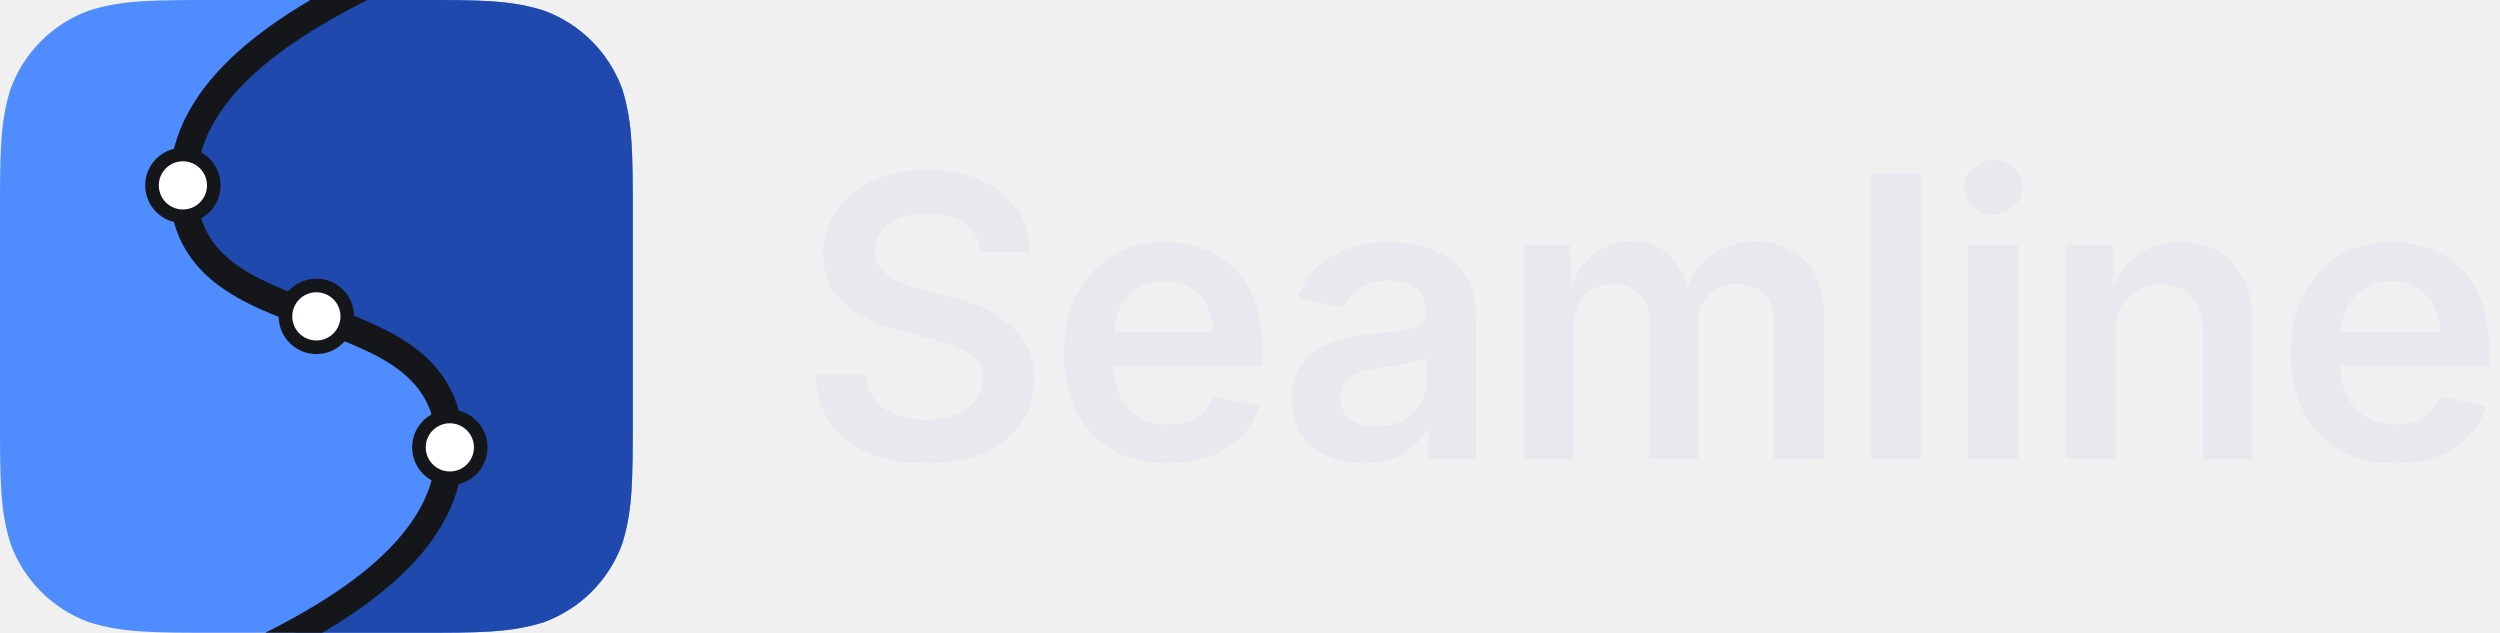
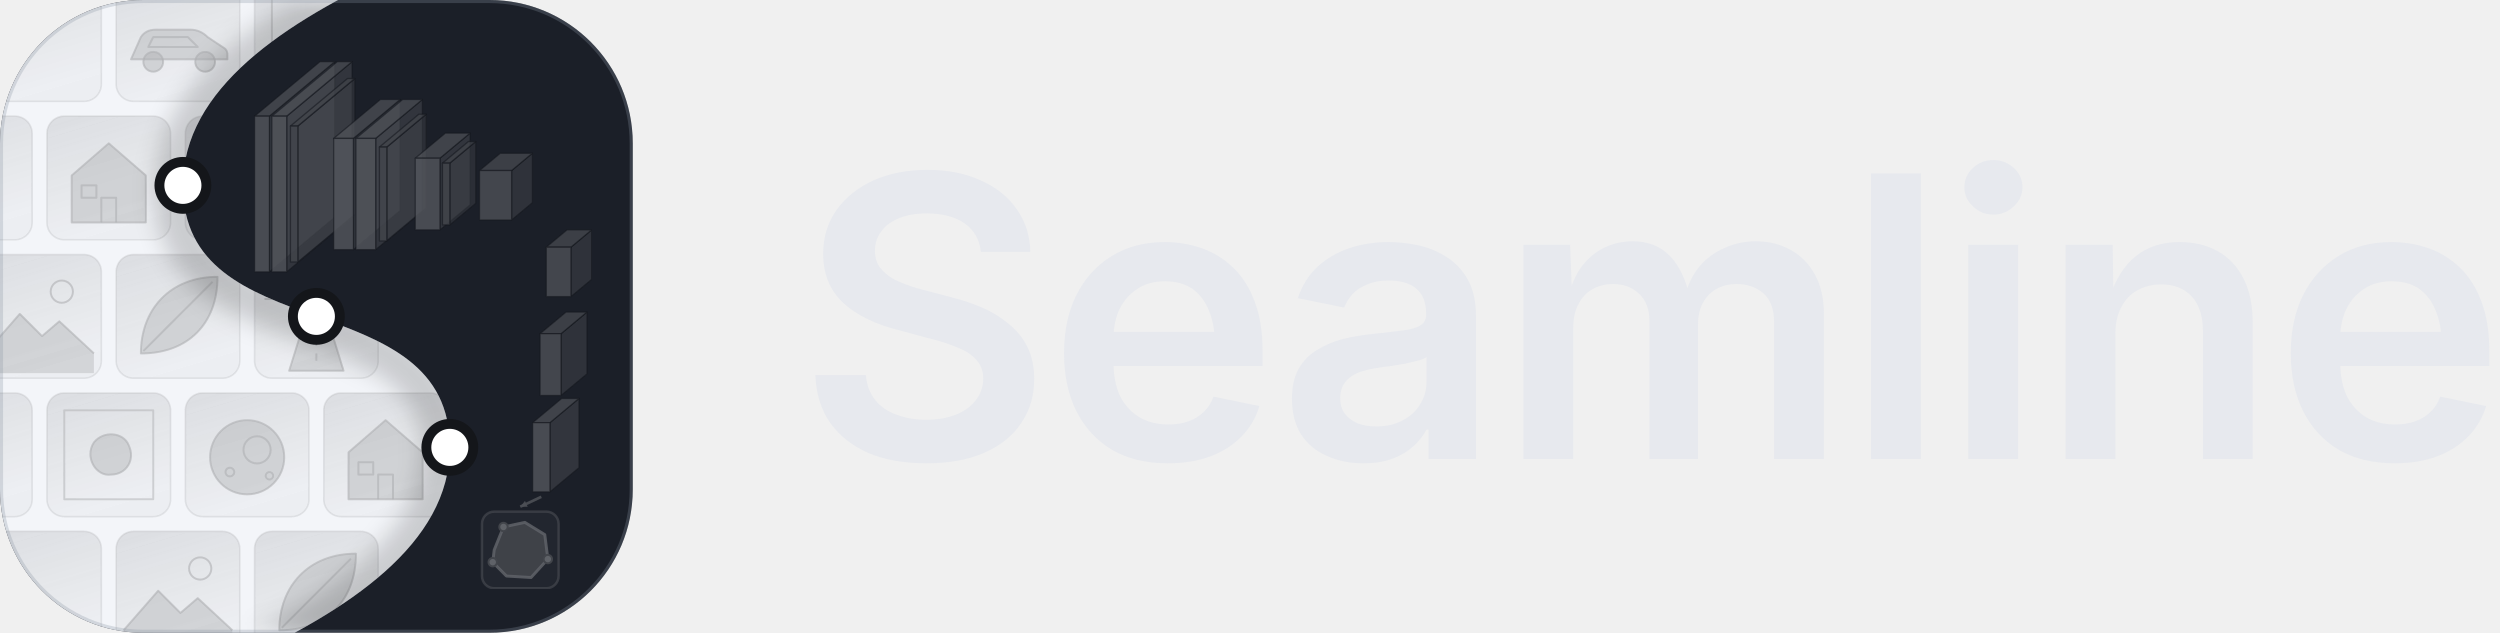
<svg xmlns="http://www.w3.org/2000/svg" viewBox="0 0 395.1 100">
-   <g transform="scale(0.195312)">
+   <svg x="0" y="0" width="100" height="100" viewBox="0 0 512 512">
    <defs>
-       <clipPath id="p-on-dark">
-         <path d="M174.27 0.00L337.73 0.00C387.91 0.00 413.00 0.00 440.01 8.54C469.50 19.27 492.73 42.50 503.46 71.99C512.00 99.00 512.00 124.09 512.00 174.27L512.00 337.73C512.00 387.91 512.00 413.00 503.46 440.01C492.73 469.50 469.50 492.73 440.01 503.46C413.00 512.00 387.91 512.00 337.73 512.00L174.27 512.00C124.09 512.00 99.00 512.00 71.99 503.46C42.50 492.73 19.27 469.50 8.54 440.01C0.00 413.00 0.00 387.91 0.00 337.73L0.00 174.27C0.00 124.09 0.00 99.00 8.54 71.99C19.27 42.50 42.50 19.27 71.99 8.54C99.00 0.00 124.09 0.00 174.27 0.00Z" />
+       <clipPath id="cD">
+         <rect width="512" height="512" rx="116" />
      </clipPath>
+       <clipPath id="lD">
+         <path d="M322 -24C230 18 148 72 148 150C148 216 200 236 256 256C312 276 364 296 364 362C364 440 282 494 190 536L-40 536L-40 -24Z" />
+       </clipPath>
+       <clipPath id="rD">
+         <path d="M322 -24C230 18 148 72 148 150C148 216 200 236 256 256C312 276 364 296 364 362C364 440 282 494 190 536L552 536L552 -24Z" />
+       </clipPath>
+       <filter id="bD" x="-20%" y="-20%" width="140%" height="140%">
+         <feGaussianBlur stdDeviation="9" />
+       </filter>
+       <filter id="gD" x="-60%" y="-60%" width="220%" height="220%">
+         <feGaussianBlur stdDeviation="4" result="x" />
+         <feMerge>
+           <feMergeNode in="x" />
+           <feMergeNode in="SourceGraphic" />
+         </feMerge>
+       </filter>
+       <filter id="shD" x="-30%" y="-30%" width="160%" height="160%">
+         <feDropShadow dx="0" dy="5" stdDeviation="5" flood-opacity=".3" />
+       </filter>
+       <filter id="mD" x="0" y="0" width="1" height="1">
+         <feColorMatrix type="saturate" values="0" />
+       </filter>
+       <linearGradient id="duoD" x1="0" y1="0" x2=".3" y2="1">
+         <stop offset="0" stop-color="#1d2a44" stop-opacity=".34" />
+         <stop offset="1" stop-color="#1d2a44" stop-opacity=".08" />
+       </linearGradient>
+       <linearGradient id="bgrD" x1="0" y1="0" x2="0" y2="1">
+         <stop offset="0" stop-color="#cdd8f0" stop-opacity=".95" />
+         <stop offset="1" stop-color="#22d3ee" stop-opacity=".75" />
+       </linearGradient>
    </defs>
-     <g clip-path="url(#p-on-dark)">
-       <rect width="512" height="512" fill="#4f8cff" />
-       <path d="M322 -24C230 18 148 72 148 150C148 216 200 236 256 256C312 276 364 296 364 362C364 440 282 494 190 536L536 536L536 -24Z" fill="#1f49ad" />
-       <path d="M322 -24C230 18 148 72 148 150C148 216 200 236 256 256C312 276 364 296 364 362C364 440 282 494 190 536" fill="none" stroke="#14161a" stroke-width="22" />
+     <g clip-path="url(#cD)">
+       <rect width="512" height="512" fill="#1b1f28" />
+       <g clip-path="url(#rD)">
+         <g opacity="0.3" filter="url(#mD)">
+           <polygon points="218.0,94.0 270.9,49.9 270.9,175.9 218.0,220.0" fill="#cdd8f0" fill-opacity="0.41" stroke="#000" stroke-opacity=".55" stroke-width="1.1" stroke-linejoin="round" />
+           <polygon points="206.0,94.0 218.0,94.0 270.9,49.9 258.9,49.9" fill="#cdd8f0" fill-opacity="0.66" stroke="#000" stroke-opacity=".55" stroke-width="1.1" stroke-linejoin="round" />
+           <polygon points="206.0,94.0 218.0,94.0 218.0,220.0 206.0,220.0" fill="#cdd8f0" fill-opacity="0.82" stroke="#000" stroke-opacity=".55" stroke-width="1.1" stroke-linejoin="round" />
+           <polygon points="232.0,94.0 284.9,49.9 284.9,175.9 232.0,220.0" fill="#cdd8f0" fill-opacity="0.41" stroke="#000" stroke-opacity=".55" stroke-width="1.1" stroke-linejoin="round" />
+           <polygon points="220.0,94.0 232.0,94.0 284.9,49.9 272.9,49.9" fill="#cdd8f0" fill-opacity="0.66" stroke="#000" stroke-opacity=".55" stroke-width="1.1" stroke-linejoin="round" />
+           <polygon points="220.0,94.0 232.0,94.0 232.0,220.0 220.0,220.0" fill="#cdd8f0" fill-opacity="0.82" stroke="#000" stroke-opacity=".55" stroke-width="1.1" stroke-linejoin="round" />
+           <polygon points="241.0,102.0 287.2,63.5 287.2,173.5 241.0,212.0" fill="#a78bfa" fill-opacity="0.41" stroke="#000" stroke-opacity=".55" stroke-width="1.1" stroke-linejoin="round" />
+           <polygon points="235.0,102.0 241.0,102.0 287.2,63.5 281.2,63.5" fill="#a78bfa" fill-opacity="0.66" stroke="#000" stroke-opacity=".55" stroke-width="1.1" stroke-linejoin="round" />
+           <polygon points="235.0,102.0 241.0,102.0 241.0,212.0 235.0,212.0" fill="#a78bfa" fill-opacity="0.82" stroke="#000" stroke-opacity=".55" stroke-width="1.1" stroke-linejoin="round" />
+           <polygon points="286.0,112.0 323.8,80.5 323.8,170.5 286.0,202.0" fill="#cdd8f0" fill-opacity="0.41" stroke="#000" stroke-opacity=".55" stroke-width="1.1" stroke-linejoin="round" />
+           <polygon points="270.0,112.0 286.0,112.0 323.8,80.5 307.8,80.5" fill="#cdd8f0" fill-opacity="0.66" stroke="#000" stroke-opacity=".55" stroke-width="1.1" stroke-linejoin="round" />
+           <polygon points="270.0,112.0 286.0,112.0 286.0,202.0 270.0,202.0" fill="#cdd8f0" fill-opacity="0.82" stroke="#000" stroke-opacity=".55" stroke-width="1.1" stroke-linejoin="round" />
+           <polygon points="304.0,112.0 341.8,80.5 341.8,170.5 304.0,202.0" fill="#cdd8f0" fill-opacity="0.41" stroke="#000" stroke-opacity=".55" stroke-width="1.1" stroke-linejoin="round" />
+           <polygon points="288.0,112.0 304.0,112.0 341.8,80.5 325.8,80.5" fill="#cdd8f0" fill-opacity="0.66" stroke="#000" stroke-opacity=".55" stroke-width="1.1" stroke-linejoin="round" />
+           <polygon points="288.0,112.0 304.0,112.0 304.0,202.0 288.0,202.0" fill="#cdd8f0" fill-opacity="0.82" stroke="#000" stroke-opacity=".55" stroke-width="1.1" stroke-linejoin="round" />
+           <polygon points="313.0,119.0 344.9,92.4 344.9,168.4 313.0,195.0" fill="#a78bfa" fill-opacity="0.41" stroke="#000" stroke-opacity=".55" stroke-width="1.1" stroke-linejoin="round" />
+           <polygon points="307.0,119.0 313.0,119.0 344.9,92.4 338.9,92.4" fill="#a78bfa" fill-opacity="0.66" stroke="#000" stroke-opacity=".55" stroke-width="1.1" stroke-linejoin="round" />
+           <polygon points="307.0,119.0 313.0,119.0 313.0,195.0 307.0,195.0" fill="#a78bfa" fill-opacity="0.82" stroke="#000" stroke-opacity=".55" stroke-width="1.1" stroke-linejoin="round" />
+           <polygon points="356.0,128.0 380.4,107.7 380.4,165.7 356.0,186.0" fill="#cdd8f0" fill-opacity="0.41" stroke="#000" stroke-opacity=".55" stroke-width="1.1" stroke-linejoin="round" />
+           <polygon points="336.0,128.0 356.0,128.0 380.4,107.7 360.4,107.7" fill="#cdd8f0" fill-opacity="0.66" stroke="#000" stroke-opacity=".55" stroke-width="1.1" stroke-linejoin="round" />
+           <polygon points="336.0,128.0 356.0,128.0 356.0,186.0 336.0,186.0" fill="#cdd8f0" fill-opacity="0.82" stroke="#000" stroke-opacity=".55" stroke-width="1.1" stroke-linejoin="round" />
+           <polygon points="364.0,132.0 385.0,114.5 385.0,164.5 364.0,182.0" fill="#a78bfa" fill-opacity="0.41" stroke="#000" stroke-opacity=".55" stroke-width="1.1" stroke-linejoin="round" />
+           <polygon points="358.0,132.0 364.0,132.0 385.0,114.5 379.0,114.5" fill="#a78bfa" fill-opacity="0.66" stroke="#000" stroke-opacity=".55" stroke-width="1.1" stroke-linejoin="round" />
+           <polygon points="358.0,132.0 364.0,132.0 364.0,182.0 358.0,182.0" fill="#a78bfa" fill-opacity="0.82" stroke="#000" stroke-opacity=".55" stroke-width="1.1" stroke-linejoin="round" />
+           <polygon points="414.0,138.0 430.8,124.0 430.8,164.0 414.0,178.0" fill="#22d3ee" fill-opacity="0.41" stroke="#000" stroke-opacity=".55" stroke-width="1.1" stroke-linejoin="round" />
+           <polygon points="388.0,138.0 414.0,138.0 430.8,124.0 404.8,124.0" fill="#22d3ee" fill-opacity="0.66" stroke="#000" stroke-opacity=".55" stroke-width="1.1" stroke-linejoin="round" />
+           <polygon points="388.0,138.0 414.0,138.0 414.0,178.0 388.0,178.0" fill="#22d3ee" fill-opacity="0.82" stroke="#000" stroke-opacity=".55" stroke-width="1.1" stroke-linejoin="round" />
+           <polygon points="462.0,200.0 478.8,186.0 478.8,226.0 462.0,240.0" fill="#22d3ee" fill-opacity="0.41" stroke="#000" stroke-opacity=".55" stroke-width="1.1" stroke-linejoin="round" />
+           <polygon points="442.0,200.0 462.0,200.0 478.8,186.0 458.8,186.0" fill="#22d3ee" fill-opacity="0.66" stroke="#000" stroke-opacity=".55" stroke-width="1.1" stroke-linejoin="round" />
+           <polygon points="442.0,200.0 462.0,200.0 462.0,240.0 442.0,240.0" fill="#22d3ee" fill-opacity="0.82" stroke="#000" stroke-opacity=".55" stroke-width="1.1" stroke-linejoin="round" />
+           <polygon points="454.0,270.0 475.0,252.5 475.0,302.5 454.0,320.0" fill="#22d3ee" fill-opacity="0.41" stroke="#000" stroke-opacity=".55" stroke-width="1.1" stroke-linejoin="round" />
+           <polygon points="437.0,270.0 454.0,270.0 475.0,252.5 458.0,252.5" fill="#22d3ee" fill-opacity="0.66" stroke="#000" stroke-opacity=".55" stroke-width="1.1" stroke-linejoin="round" />
+           <polygon points="437.0,270.0 454.0,270.0 454.0,320.0 437.0,320.0" fill="#22d3ee" fill-opacity="0.82" stroke="#000" stroke-opacity=".55" stroke-width="1.1" stroke-linejoin="round" />
+           <polygon points="445.0,342.0 468.5,322.4 468.5,378.4 445.0,398.0" fill="#cdd8f0" fill-opacity="0.41" stroke="#000" stroke-opacity=".55" stroke-width="1.1" stroke-linejoin="round" />
+           <polygon points="431.0,342.0 445.0,342.0 468.5,322.4 454.5,322.4" fill="#cdd8f0" fill-opacity="0.66" stroke="#000" stroke-opacity=".55" stroke-width="1.1" stroke-linejoin="round" />
+           <polygon points="431.0,342.0 445.0,342.0 445.0,398.0 431.0,398.0" fill="#cdd8f0" fill-opacity="0.82" stroke="#000" stroke-opacity=".55" stroke-width="1.1" stroke-linejoin="round" />
+           <path d="M438.0 402.0 L421.0 410.0" stroke="#22d3ee" stroke-opacity="0.9" stroke-width="2.2" />
+           <polygon points="424.8,405.3 421.0,410.0 427.0,410.1" fill="#22d3ee" fill-opacity="0.9" />
+           <rect x="390" y="414" width="62" height="62" rx="9.9" fill="#cdd8f0" fill-opacity=".12" stroke="#cdd8f0" stroke-opacity=".5" stroke-width="2" />
+           <polygon points="399.9,445.0 407.4,426.4 424.7,422.7 440.8,432.6 443.3,452.4 429.7,467.3 409.8,466.1 398.7,454.9" fill="#a78bfa" fill-opacity=".9" stroke="#fff" stroke-opacity=".85" stroke-width="2.4" stroke-linejoin="round" />
+           <g>
+             <circle cx="407.4" cy="426.4" r="3.4" fill="#fff" stroke="#a78bfa" stroke-width="1.6" />
+             <circle cx="443.3" cy="452.4" r="3.4" fill="#fff" stroke="#a78bfa" stroke-width="1.6" />
+             <circle cx="398.7" cy="454.9" r="3.4" fill="#fff" stroke="#a78bfa" stroke-width="1.6" />
+           </g>
+         </g>
+       </g>
+       <g clip-path="url(#lD)">
+         <rect width="512" height="512" fill="#f3f5f9" />
+         <g opacity="0.34" filter="url(#mD)">
+           <g transform="translate(-80.0 32.0) rotate(0.0) scale(1.000) translate(-50 -50)">
+             <clipPath id="tD_0">
+               <rect width="100" height="100" rx="14" />
+             </clipPath>
+             <g clip-path="url(#tD_0)">
+               <rect width="100" height="100" fill="url(#duoD)" />
+               <g fill="#1d2a44" fill-opacity=".42" />
+               <g fill="none" stroke="#1d2a44" stroke-opacity=".6" stroke-width="1.60" stroke-linejoin="round" />
+             </g>
+             <rect width="100" height="100" rx="14" fill="none" stroke="#1d2a44" stroke-opacity=".28" stroke-width="1.30" />
+           </g>
+           <g transform="translate(32.0 32.0) rotate(0.0) scale(1.000) translate(-50 -50)">
+             <clipPath id="tD_1">
+               <rect width="100" height="100" rx="14" />
+             </clipPath>
+             <g clip-path="url(#tD_1)">
+               <rect width="100" height="100" fill="url(#duoD)" />
+               <g fill="#1d2a44" fill-opacity=".42" />
+               <g fill="none" stroke="#1d2a44" stroke-opacity=".6" stroke-width="1.60" stroke-linejoin="round" />
+             </g>
+             <rect width="100" height="100" rx="14" fill="none" stroke="#1d2a44" stroke-opacity=".28" stroke-width="1.30" />
+           </g>
+           <g transform="translate(144.0 32.0) rotate(0.0) scale(1.000) translate(-50 -50)">
+             <clipPath id="tD_2">
+               <rect width="100" height="100" rx="14" />
+             </clipPath>
+             <g clip-path="url(#tD_2)">
+               <rect width="100" height="100" fill="url(#duoD)" />
+               <g fill="#1d2a44" fill-opacity=".42">
+                 <path d="M12 66 L20 48 Q24 42 32 42 L60 42 Q68 42 74 48 L86 56 Q90 58 90 62 L90 66 Z" />
+                 <circle cx="30" cy="68" r="8" />
+                 <circle cx="72" cy="68" r="8" />
+               </g>
+               <g fill="none" stroke="#1d2a44" stroke-opacity=".6" stroke-width="1.60" stroke-linejoin="round">
+                 <path d="M12 66 L20 48 Q24 42 32 42 L60 42 Q68 42 74 48 L86 56 Q90 58 90 62 L90 66 Z" />
+                 <path d="M30 48 L58 48 L66 56 L26 56 Z" />
+                 <circle cx="30" cy="68" r="8" />
+                 <circle cx="72" cy="68" r="8" />
+               </g>
+             </g>
+             <rect width="100" height="100" rx="14" fill="none" stroke="#1d2a44" stroke-opacity=".28" stroke-width="1.30" />
+           </g>
+           <g transform="translate(256.0 32.0) rotate(0.0) scale(1.000) translate(-50 -50)">
+             <clipPath id="tD_3">
+               <rect width="100" height="100" rx="14" />
+             </clipPath>
+             <g clip-path="url(#tD_3)">
+               <rect width="100" height="100" fill="url(#duoD)" />
+               <g fill="#1d2a44" fill-opacity=".42">
+                 <path d="M38 40 C46 30 62 32 66 42 C72 54 64 66 52 66 C40 68 30 52 38 40 Z" />
+               </g>
+               <g fill="none" stroke="#1d2a44" stroke-opacity=".6" stroke-width="1.60" stroke-linejoin="round">
+                 <path d="M14 14 H86 V86 H14 Z" stroke-opacity=".5" />
+                 <path d="M38 40 C46 30 62 32 66 42 C72 54 64 66 52 66 C40 68 30 52 38 40 Z" />
+               </g>
+             </g>
+             <rect width="100" height="100" rx="14" fill="none" stroke="#1d2a44" stroke-opacity=".28" stroke-width="1.30" />
+           </g>
+           <g transform="translate(-24.0 144.0) rotate(0.0) scale(1.000) translate(-50 -50)">
+             <clipPath id="tD_4">
+               <rect width="100" height="100" rx="14" />
+             </clipPath>
+             <g clip-path="url(#tD_4)">
+               <rect width="100" height="100" fill="url(#duoD)" />
+               <g fill="#1d2a44" fill-opacity=".42" />
+               <g fill="none" stroke="#1d2a44" stroke-opacity=".6" stroke-width="1.60" stroke-linejoin="round" />
+             </g>
+             <rect width="100" height="100" rx="14" fill="none" stroke="#1d2a44" stroke-opacity=".28" stroke-width="1.30" />
+           </g>
+           <g transform="translate(88.0 144.0) rotate(0.0) scale(1.000) translate(-50 -50)">
+             <clipPath id="tD_5">
+               <rect width="100" height="100" rx="14" />
+             </clipPath>
+             <g clip-path="url(#tD_5)">
+               <rect width="100" height="100" fill="url(#duoD)" />
+               <g fill="#1d2a44" fill-opacity=".42">
+                 <path d="M20 86 V48 L50 22 L80 48 V86 Z" />
+               </g>
+               <g fill="none" stroke="#1d2a44" stroke-opacity=".6" stroke-width="1.60" stroke-linejoin="round">
+                 <path d="M20 86 V48 L50 22 L80 48 V86 Z" />
+                 <path d="M44 86 V66 H56 V86" />
+                 <path d="M28 56 H40 V66 H28 Z" />
+               </g>
+             </g>
+             <rect width="100" height="100" rx="14" fill="none" stroke="#1d2a44" stroke-opacity=".28" stroke-width="1.30" />
+           </g>
+           <g transform="translate(200.0 144.0) rotate(0.0) scale(1.000) translate(-50 -50)">
+             <clipPath id="tD_6">
+               <rect width="100" height="100" rx="14" />
+             </clipPath>
+             <g clip-path="url(#tD_6)">
+               <rect width="100" height="100" fill="url(#duoD)" />
+               <g fill="#1d2a44" fill-opacity=".42">
+                 <path d="M42 12 H58 V28 Q70 34 70 48 V84 Q70 90 64 90 H36 Q30 90 30 84 V48 Q30 34 42 28 Z" />
+               </g>
+               <g fill="none" stroke="#1d2a44" stroke-opacity=".6" stroke-width="1.60" stroke-linejoin="round">
+                 <path d="M42 12 H58 V28 Q70 34 70 48 V84 Q70 90 64 90 H36 Q30 90 30 84 V48 Q30 34 42 28 Z" />
+                 <path d="M30 56 H70" />
+               </g>
+             </g>
+             <rect width="100" height="100" rx="14" fill="none" stroke="#1d2a44" stroke-opacity=".28" stroke-width="1.30" />
+           </g>
+           <g transform="translate(-80.0 256.0) rotate(0.0) scale(1.000) translate(-50 -50)">
+             <clipPath id="tD_7">
+               <rect width="100" height="100" rx="14" />
+             </clipPath>
+             <g clip-path="url(#tD_7)">
+               <rect width="100" height="100" fill="url(#duoD)" />
+               <g fill="#1d2a44" fill-opacity=".42" />
+               <g fill="none" stroke="#1d2a44" stroke-opacity=".6" stroke-width="1.60" stroke-linejoin="round" />
+             </g>
+             <rect width="100" height="100" rx="14" fill="none" stroke="#1d2a44" stroke-opacity=".28" stroke-width="1.30" />
+           </g>
+           <g transform="translate(32.0 256.0) rotate(0.0) scale(1.000) translate(-50 -50)">
+             <clipPath id="tD_8">
+               <rect width="100" height="100" rx="14" />
+             </clipPath>
+             <g clip-path="url(#tD_8)">
+               <rect width="100" height="100" fill="url(#duoD)" />
+               <g fill="#1d2a44" fill-opacity=".42">
+                 <path d="M6 80 L34 48 L52 66 L66 54 L94 80 L94 96 L6 96 Z" />
+               </g>
+               <g fill="none" stroke="#1d2a44" stroke-opacity=".6" stroke-width="1.60" stroke-linejoin="round">
+                 <circle cx="68" cy="30" r="9" />
+                 <path d="M6 80 L34 48 L52 66 L66 54 L94 80" />
+               </g>
+             </g>
+             <rect width="100" height="100" rx="14" fill="none" stroke="#1d2a44" stroke-opacity=".28" stroke-width="1.30" />
+           </g>
+           <g transform="translate(144.0 256.0) rotate(0.0) scale(1.000) translate(-50 -50)">
+             <clipPath id="tD_9">
+               <rect width="100" height="100" rx="14" />
+             </clipPath>
+             <g clip-path="url(#tD_9)">
+               <rect width="100" height="100" fill="url(#duoD)" />
+               <g fill="#1d2a44" fill-opacity=".42">
+                 <path d="M20 80 C20 44 44 18 82 18 C82 56 58 80 20 80 Z" />
+               </g>
+               <g fill="none" stroke="#1d2a44" stroke-opacity=".6" stroke-width="1.60" stroke-linejoin="round">
+                 <path d="M20 80 C20 44 44 18 82 18 C82 56 58 80 20 80 Z" />
+                 <path d="M22 78 C40 60 58 42 78 22" />
+               </g>
+             </g>
+             <rect width="100" height="100" rx="14" fill="none" stroke="#1d2a44" stroke-opacity=".28" stroke-width="1.30" />
+           </g>
+           <g transform="translate(256.0 256.0) rotate(0.0) scale(1.000) translate(-50 -50)">
+             <clipPath id="tD_10">
+               <rect width="100" height="100" rx="14" />
+             </clipPath>
+             <g clip-path="url(#tD_10)">
+               <rect width="100" height="100" fill="url(#duoD)" />
+               <g fill="#1d2a44" fill-opacity=".42">
+                 <path d="M28 94 L46 36 L54 36 L72 94 Z" />
+               </g>
+               <g fill="none" stroke="#1d2a44" stroke-opacity=".6" stroke-width="1.60" stroke-linejoin="round">
+                 <path d="M8 36 H92" />
+                 <path d="M28 94 L46 36 L54 36 L72 94 Z" />
+                 <path d="M50 44 V90" stroke-dasharray="6 6" />
+               </g>
+             </g>
+             <rect width="100" height="100" rx="14" fill="none" stroke="#1d2a44" stroke-opacity=".28" stroke-width="1.30" />
+           </g>
+           <g transform="translate(-24.0 368.0) rotate(0.0) scale(1.000) translate(-50 -50)">
+             <clipPath id="tD_11">
+               <rect width="100" height="100" rx="14" />
+             </clipPath>
+             <g clip-path="url(#tD_11)">
+               <rect width="100" height="100" fill="url(#duoD)" />
+               <g fill="#1d2a44" fill-opacity=".42" />
+               <g fill="none" stroke="#1d2a44" stroke-opacity=".6" stroke-width="1.60" stroke-linejoin="round" />
+             </g>
+             <rect width="100" height="100" rx="14" fill="none" stroke="#1d2a44" stroke-opacity=".28" stroke-width="1.30" />
+           </g>
+           <g transform="translate(88.0 368.0) rotate(0.0) scale(1.000) translate(-50 -50)">
+             <clipPath id="tD_12">
+               <rect width="100" height="100" rx="14" />
+             </clipPath>
+             <g clip-path="url(#tD_12)">
+               <rect width="100" height="100" fill="url(#duoD)" />
+               <g fill="#1d2a44" fill-opacity=".42">
+                 <path d="M38 40 C46 30 62 32 66 42 C72 54 64 66 52 66 C40 68 30 52 38 40 Z" />
+               </g>
+               <g fill="none" stroke="#1d2a44" stroke-opacity=".6" stroke-width="1.60" stroke-linejoin="round">
+                 <path d="M14 14 H86 V86 H14 Z" stroke-opacity=".5" />
+                 <path d="M38 40 C46 30 62 32 66 42 C72 54 64 66 52 66 C40 68 30 52 38 40 Z" />
+               </g>
+             </g>
+             <rect width="100" height="100" rx="14" fill="none" stroke="#1d2a44" stroke-opacity=".28" stroke-width="1.30" />
+           </g>
+           <g transform="translate(200.0 368.0) rotate(0.0) scale(1.000) translate(-50 -50)">
+             <clipPath id="tD_13">
+               <rect width="100" height="100" rx="14" />
+             </clipPath>
+             <g clip-path="url(#tD_13)">
+               <rect width="100" height="100" fill="url(#duoD)" />
+               <g fill="#1d2a44" fill-opacity=".42">
+                 <circle cx="50" cy="52" r="30" />
+               </g>
+               <g fill="none" stroke="#1d2a44" stroke-opacity=".6" stroke-width="1.60" stroke-linejoin="round">
+                 <circle cx="50" cy="52" r="30" />
+                 <circle cx="58" cy="46" r="11" />
+                 <circle cx="36" cy="64" r="3.5" />
+                 <circle cx="68" cy="67" r="3" />
+               </g>
+             </g>
+             <rect width="100" height="100" rx="14" fill="none" stroke="#1d2a44" stroke-opacity=".28" stroke-width="1.30" />
+           </g>
+           <g transform="translate(312.0 368.0) rotate(0.0) scale(1.000) translate(-50 -50)">
+             <clipPath id="tD_14">
+               <rect width="100" height="100" rx="14" />
+             </clipPath>
+             <g clip-path="url(#tD_14)">
+               <rect width="100" height="100" fill="url(#duoD)" />
+               <g fill="#1d2a44" fill-opacity=".42">
+                 <path d="M20 86 V48 L50 22 L80 48 V86 Z" />
+               </g>
+               <g fill="none" stroke="#1d2a44" stroke-opacity=".6" stroke-width="1.60" stroke-linejoin="round">
+                 <path d="M20 86 V48 L50 22 L80 48 V86 Z" />
+                 <path d="M44 86 V66 H56 V86" />
+                 <path d="M28 56 H40 V66 H28 Z" />
+               </g>
+             </g>
+             <rect width="100" height="100" rx="14" fill="none" stroke="#1d2a44" stroke-opacity=".28" stroke-width="1.30" />
+           </g>
+           <g transform="translate(-80.0 480.0) rotate(0.0) scale(1.000) translate(-50 -50)">
+             <clipPath id="tD_15">
+               <rect width="100" height="100" rx="14" />
+             </clipPath>
+             <g clip-path="url(#tD_15)">
+               <rect width="100" height="100" fill="url(#duoD)" />
+               <g fill="#1d2a44" fill-opacity=".42" />
+               <g fill="none" stroke="#1d2a44" stroke-opacity=".6" stroke-width="1.60" stroke-linejoin="round" />
+             </g>
+             <rect width="100" height="100" rx="14" fill="none" stroke="#1d2a44" stroke-opacity=".28" stroke-width="1.30" />
+           </g>
+           <g transform="translate(32.0 480.0) rotate(0.0) scale(1.000) translate(-50 -50)">
+             <clipPath id="tD_16">
+               <rect width="100" height="100" rx="14" />
+             </clipPath>
+             <g clip-path="url(#tD_16)">
+               <rect width="100" height="100" fill="url(#duoD)" />
+               <g fill="#1d2a44" fill-opacity=".42" />
+               <g fill="none" stroke="#1d2a44" stroke-opacity=".6" stroke-width="1.60" stroke-linejoin="round" />
+             </g>
+             <rect width="100" height="100" rx="14" fill="none" stroke="#1d2a44" stroke-opacity=".28" stroke-width="1.30" />
+           </g>
+           <g transform="translate(144.0 480.0) rotate(0.0) scale(1.000) translate(-50 -50)">
+             <clipPath id="tD_17">
+               <rect width="100" height="100" rx="14" />
+             </clipPath>
+             <g clip-path="url(#tD_17)">
+               <rect width="100" height="100" fill="url(#duoD)" />
+               <g fill="#1d2a44" fill-opacity=".42">
+                 <path d="M6 80 L34 48 L52 66 L66 54 L94 80 L94 96 L6 96 Z" />
+               </g>
+               <g fill="none" stroke="#1d2a44" stroke-opacity=".6" stroke-width="1.60" stroke-linejoin="round">
+                 <circle cx="68" cy="30" r="9" />
+                 <path d="M6 80 L34 48 L52 66 L66 54 L94 80" />
+               </g>
+             </g>
+             <rect width="100" height="100" rx="14" fill="none" stroke="#1d2a44" stroke-opacity=".28" stroke-width="1.30" />
+           </g>
+           <g transform="translate(256.0 480.0) rotate(0.0) scale(1.000) translate(-50 -50)">
+             <clipPath id="tD_18">
+               <rect width="100" height="100" rx="14" />
+             </clipPath>
+             <g clip-path="url(#tD_18)">
+               <rect width="100" height="100" fill="url(#duoD)" />
+               <g fill="#1d2a44" fill-opacity=".42">
+                 <path d="M20 80 C20 44 44 18 82 18 C82 56 58 80 20 80 Z" />
+               </g>
+               <g fill="none" stroke="#1d2a44" stroke-opacity=".6" stroke-width="1.60" stroke-linejoin="round">
+                 <path d="M20 80 C20 44 44 18 82 18 C82 56 58 80 20 80 Z" />
+                 <path d="M22 78 C40 60 58 42 78 22" />
+               </g>
+             </g>
+             <rect width="100" height="100" rx="14" fill="none" stroke="#1d2a44" stroke-opacity=".28" stroke-width="1.30" />
+           </g>
+         </g>
+         <path d="M322 -24C230 18 148 72 148 150C148 216 200 236 256 256C312 276 364 296 364 362C364 440 282 494 190 536" fill="none" stroke="#000" stroke-opacity=".17" stroke-width="36" transform="translate(-5 4)" filter="url(#bD)" />
+       </g>
+       <circle cx="148" cy="150" r="19" fill="#fff" stroke="#14161a" stroke-width="8" />
+       <circle cx="256" cy="256" r="19" fill="#fff" stroke="#14161a" stroke-width="8" />
+       <circle cx="364" cy="362" r="19" fill="#fff" stroke="#14161a" stroke-width="8" />
+       <rect width="512" height="512" rx="116" fill="none" stroke="#8a93a3" stroke-opacity=".28" stroke-width="5" />
    </g>
-     <circle cx="148.0" cy="150.0" r="25" fill="#ffffff" stroke="#14161a" stroke-width="11" />
-     <circle cx="256.0" cy="256.0" r="25" fill="#ffffff" stroke="#14161a" stroke-width="11" />
-     <circle cx="364.0" cy="362.0" r="25" fill="#ffffff" stroke="#14161a" stroke-width="11" />
-   </g>
+   </svg>
  <path transform="translate(126 72.54) scale(0.62)" d="M32.9 1.1Q24.4 1.1 18.2 -1.5Q12 -4.2 8.4 -9.2Q4.9 -14.2 4.6 -21.4H17.5Q17.8 -17.6 19.9 -15Q21.9 -12.5 25.3 -11.3Q28.7 -10 32.8 -10Q37.1 -10 40.4 -11.3Q43.7 -12.6 45.5 -15Q47.4 -17.4 47.4 -20.5Q47.4 -23.3 45.7 -25.2Q44.1 -27.1 41.1 -28.3Q38.2 -29.6 34.2 -30.6L26 -32.8Q16.8 -35.1 11.7 -39.8Q6.6 -44.6 6.6 -52.3Q6.6 -58.7 10.1 -63.6Q13.6 -68.4 19.6 -71.1Q25.6 -73.7 33.2 -73.7Q41 -73.7 46.8 -71Q52.7 -68.4 56 -63.6Q59.3 -58.9 59.4 -52.8H46.8Q46.3 -57.5 42.6 -60.1Q38.9 -62.6 33 -62.6Q28.9 -62.6 26 -61.4Q23 -60.2 21.4 -58Q19.8 -55.9 19.8 -53.1Q19.8 -50 21.7 -48.1Q23.6 -46.1 26.4 -45Q29.3 -43.8 32.2 -43.1L39 -41.3Q43.1 -40.3 46.9 -38.7Q50.7 -37.1 53.7 -34.6Q56.8 -32.2 58.6 -28.7Q60.4 -25.1 60.4 -20.4Q60.4 -14 57.1 -9.2Q53.9 -4.3 47.7 -1.6Q41.6 1.1 32.9 1.1Z M94.5 1.1Q86.2 1.1 80.3 -2.3Q74.4 -5.8 71.2 -12.1Q68 -18.4 68 -27Q68 -35.4 71.1 -41.7Q74.3 -48.1 80.1 -51.7Q85.9 -55.3 93.7 -55.3Q98.6 -55.3 103.2 -53.7Q107.7 -52.1 111.2 -48.7Q114.7 -45.3 116.6 -40.1Q118.6 -34.9 118.6 -27.7V-23.7H74V-32.4H112.3L106.4 -29.8Q106.4 -34.4 104.9 -37.9Q103.5 -41.4 100.7 -43.4Q97.9 -45.3 93.7 -45.3Q89.5 -45.3 86.6 -43.3Q83.7 -41.4 82.1 -38.1Q80.6 -34.8 80.6 -30.7V-24.8Q80.6 -19.6 82.3 -16Q84.1 -12.5 87.3 -10.6Q90.4 -8.8 94.6 -8.8Q97.4 -8.8 99.7 -9.6Q102 -10.4 103.6 -12Q105.3 -13.6 106.1 -15.9L117.8 -13.5Q116.5 -9.1 113.3 -5.8Q110.1 -2.5 105.4 -0.7Q100.6 1.1 94.5 1.1Z M144.3 1.1Q139.1 1.1 135 -0.8Q130.8 -2.6 128.4 -6.3Q126.1 -10 126.1 -15.3Q126.1 -20 127.8 -23Q129.5 -26 132.5 -27.8Q135.4 -29.6 139.1 -30.6Q142.9 -31.5 146.9 -31.9Q151.6 -32.4 154.6 -32.8Q157.6 -33.2 158.9 -34.1Q160.3 -35 160.3 -36.8V-37.1Q160.3 -39.7 159.3 -41.6Q158.2 -43.5 156.1 -44.5Q153.9 -45.5 150.8 -45.5Q147.6 -45.5 145.3 -44.5Q143 -43.6 141.5 -42Q140.1 -40.4 139.4 -38.6L127.6 -41Q129.2 -45.8 132.6 -49Q136 -52.1 140.6 -53.7Q145.3 -55.3 150.8 -55.3Q154.6 -55.3 158.6 -54.4Q162.5 -53.5 165.8 -51.3Q169 -49.2 171 -45.6Q173 -41.9 173 -36.5V0H160.9V-7.5H160.4Q159.2 -5.2 157 -3.2Q154.9 -1.3 151.8 -0.1Q148.6 1.1 144.3 1.1ZM147.6 -8.3Q151.5 -8.3 154.4 -9.9Q157.3 -11.4 158.8 -14Q160.4 -16.6 160.4 -19.6V-26Q159.8 -25.5 158.3 -25.1Q156.8 -24.7 155 -24.3Q153.2 -24 151.4 -23.7Q149.6 -23.5 148.4 -23.3Q145.5 -22.9 143.2 -22.1Q140.9 -21.2 139.7 -19.6Q138.4 -18 138.4 -15.5Q138.4 -13.1 139.6 -11.5Q140.8 -10 142.8 -9.1Q144.9 -8.3 147.6 -8.3Z M185.1 0V-54.6H197L197.5 -41.5H196.6Q197.8 -46.3 200.2 -49.4Q202.7 -52.5 206 -54Q209.3 -55.5 212.9 -55.5Q218.8 -55.5 222.4 -51.8Q226.1 -48 227.6 -40.8H226.1Q227.2 -45.7 229.9 -49Q232.6 -52.2 236.4 -53.8Q240.1 -55.5 244.3 -55.5Q249.3 -55.5 253.2 -53.3Q257.1 -51.2 259.4 -47Q261.7 -42.9 261.7 -36.8V0H249V-34.9Q249 -39.9 246.2 -42.3Q243.4 -44.6 239.5 -44.6Q236.5 -44.6 234.2 -43.3Q232 -42 230.8 -39.7Q229.6 -37.4 229.6 -34.3V0H217.2V-35.4Q217.2 -39.6 214.6 -42.1Q212 -44.6 208 -44.6Q205.2 -44.6 202.9 -43.4Q200.5 -42.1 199.2 -39.6Q197.8 -37.1 197.8 -33.4V0Z M286.4 -72.8V0H273.7V-72.8Z M298.5 0V-54.6H311.2V0ZM304.9 -62.3Q301.8 -62.3 299.7 -64.4Q297.5 -66.4 297.5 -69.2Q297.5 -72.2 299.7 -74.2Q301.8 -76.2 304.9 -76.2Q307.9 -76.2 310.1 -74.2Q312.3 -72.2 312.3 -69.3Q312.3 -66.4 310.1 -64.4Q307.9 -62.3 304.9 -62.3Z M336 -32V0H323.3V-54.6H335.3L335.5 -41.1H334.5Q336.8 -48.2 341.2 -51.7Q345.7 -55.3 352.3 -55.3Q358 -55.3 362.2 -52.9Q366.4 -50.5 368.7 -45.9Q371 -41.3 371 -34.7V0H358.3V-32.8Q358.3 -38.2 355.5 -41.4Q352.6 -44.5 347.7 -44.5Q344.3 -44.5 341.6 -43Q339 -41.6 337.5 -38.7Q336 -35.9 336 -32Z M407.2 1.1Q398.9 1.1 393 -2.3Q387.1 -5.8 383.9 -12.1Q380.7 -18.4 380.7 -27Q380.7 -35.4 383.8 -41.7Q387 -48.1 392.8 -51.7Q398.5 -55.3 406.4 -55.3Q411.3 -55.3 415.9 -53.7Q420.4 -52.1 423.9 -48.7Q427.4 -45.3 429.3 -40.1Q431.3 -34.9 431.3 -27.7V-23.7H386.7V-32.4H425L419.1 -29.8Q419.1 -34.4 417.6 -37.9Q416.2 -41.4 413.4 -43.4Q410.6 -45.3 406.4 -45.3Q402.2 -45.3 399.3 -43.3Q396.4 -41.4 394.8 -38.1Q393.3 -34.8 393.3 -30.7V-24.8Q393.3 -19.6 395 -16Q396.8 -12.5 400 -10.6Q403.1 -8.8 407.3 -8.8Q410.1 -8.8 412.4 -9.6Q414.7 -10.4 416.3 -12Q418 -13.6 418.8 -15.9L430.5 -13.5Q429.2 -9.1 426 -5.8Q422.8 -2.5 418.1 -0.7Q413.3 1.1 407.2 1.1Z" fill="#e7e9ee" />
</svg>
